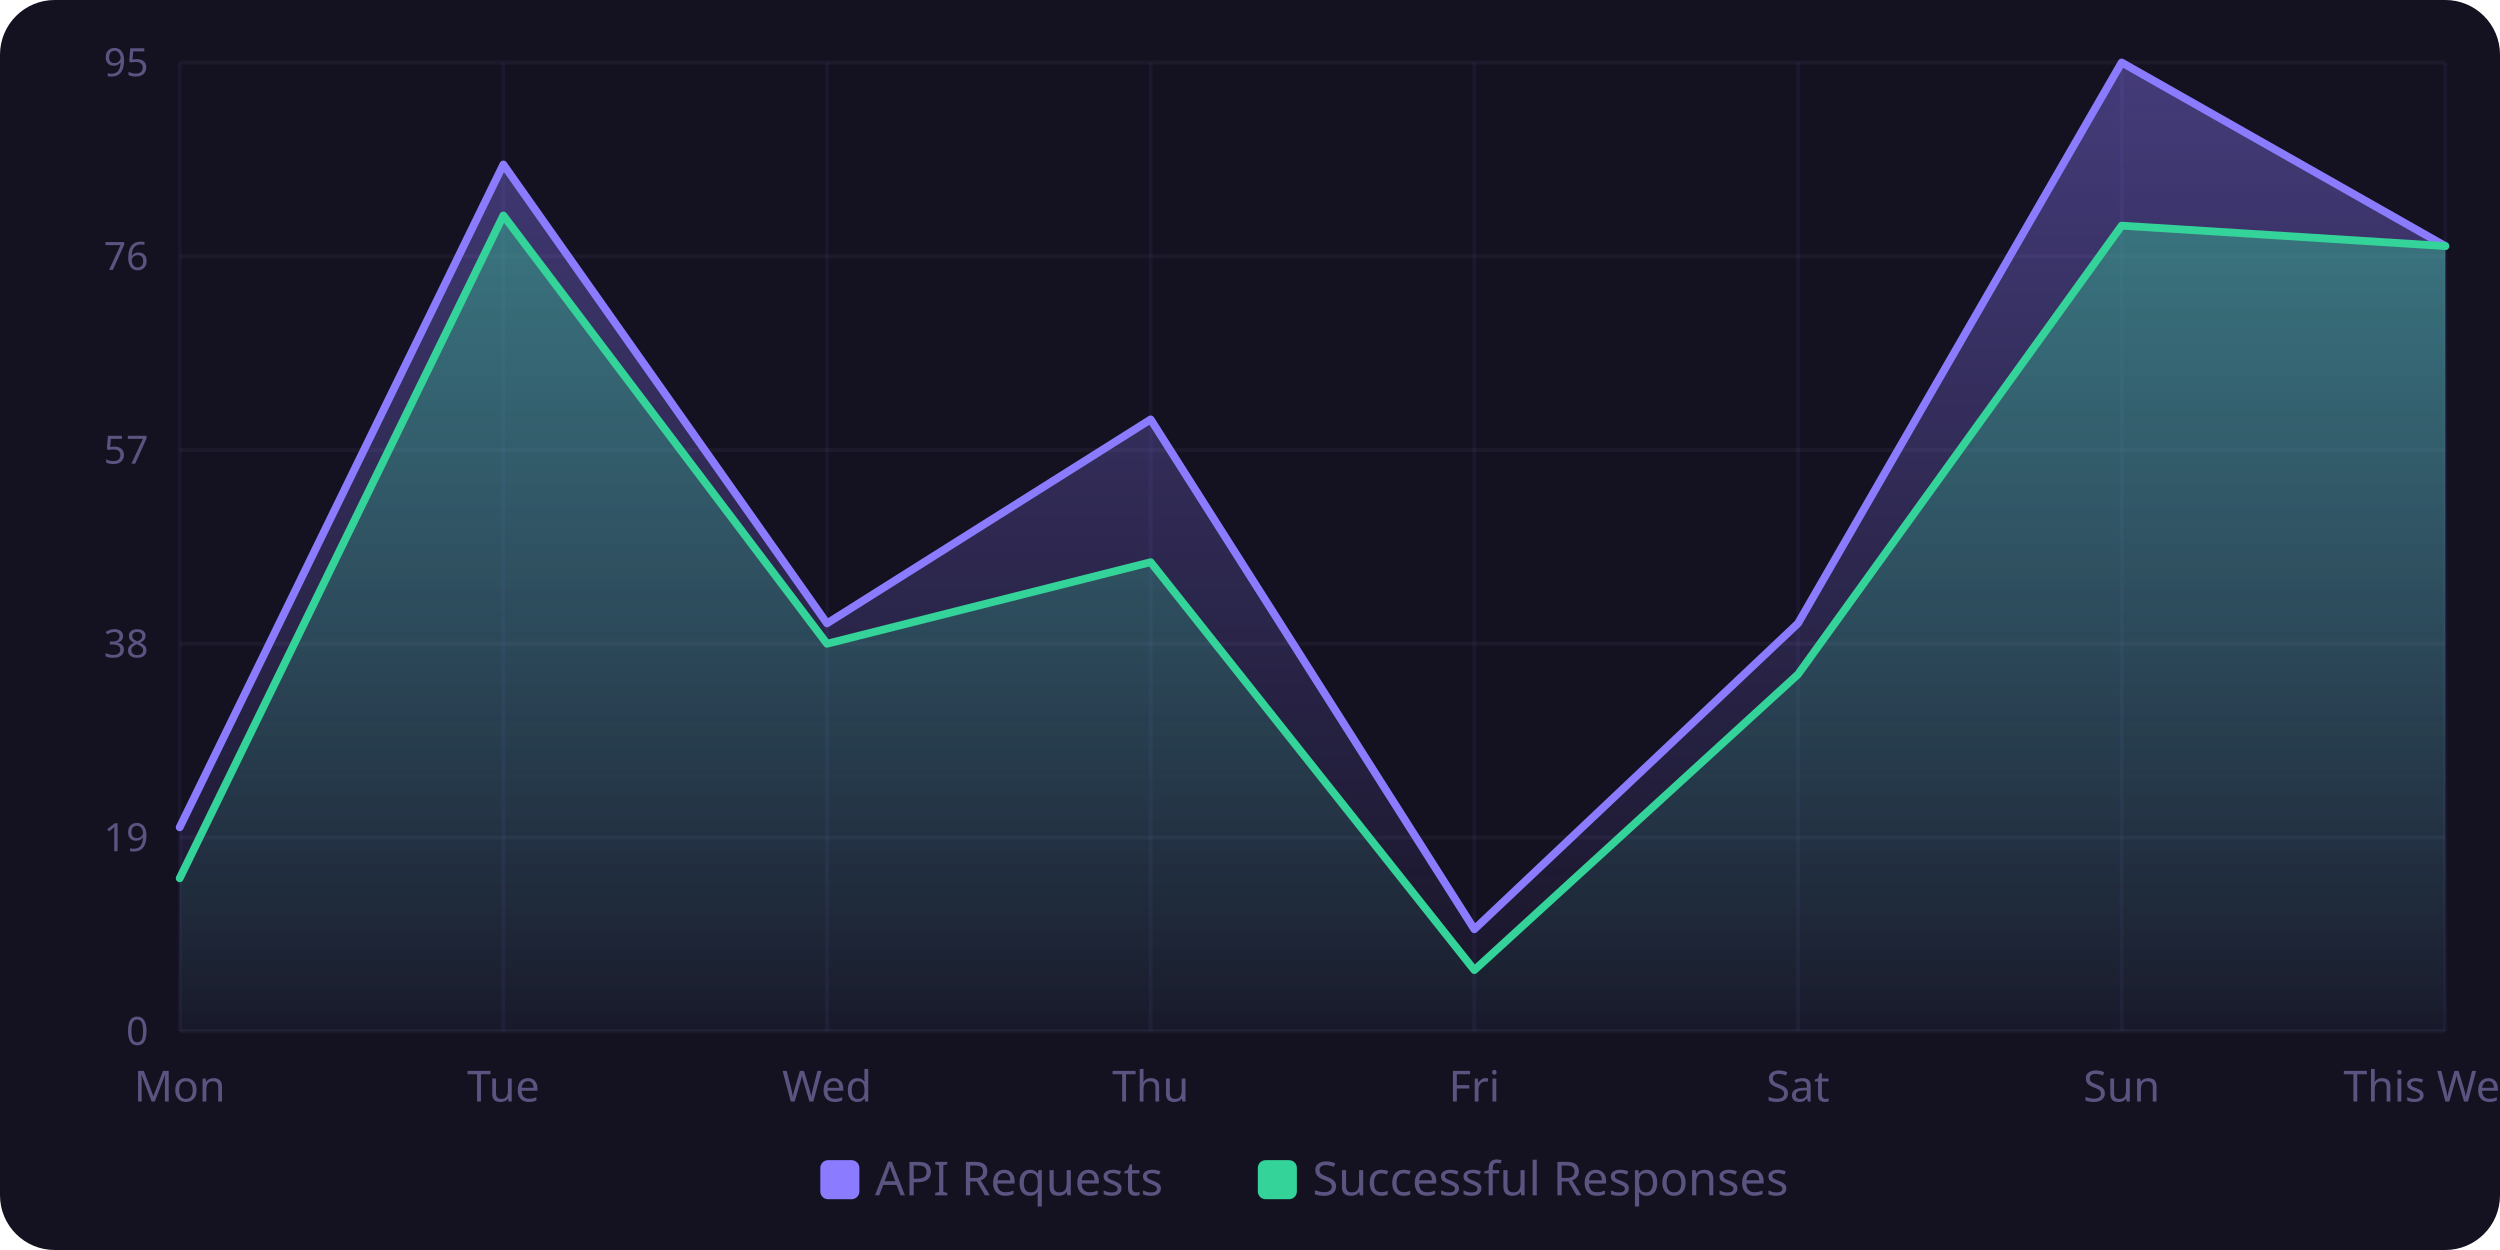
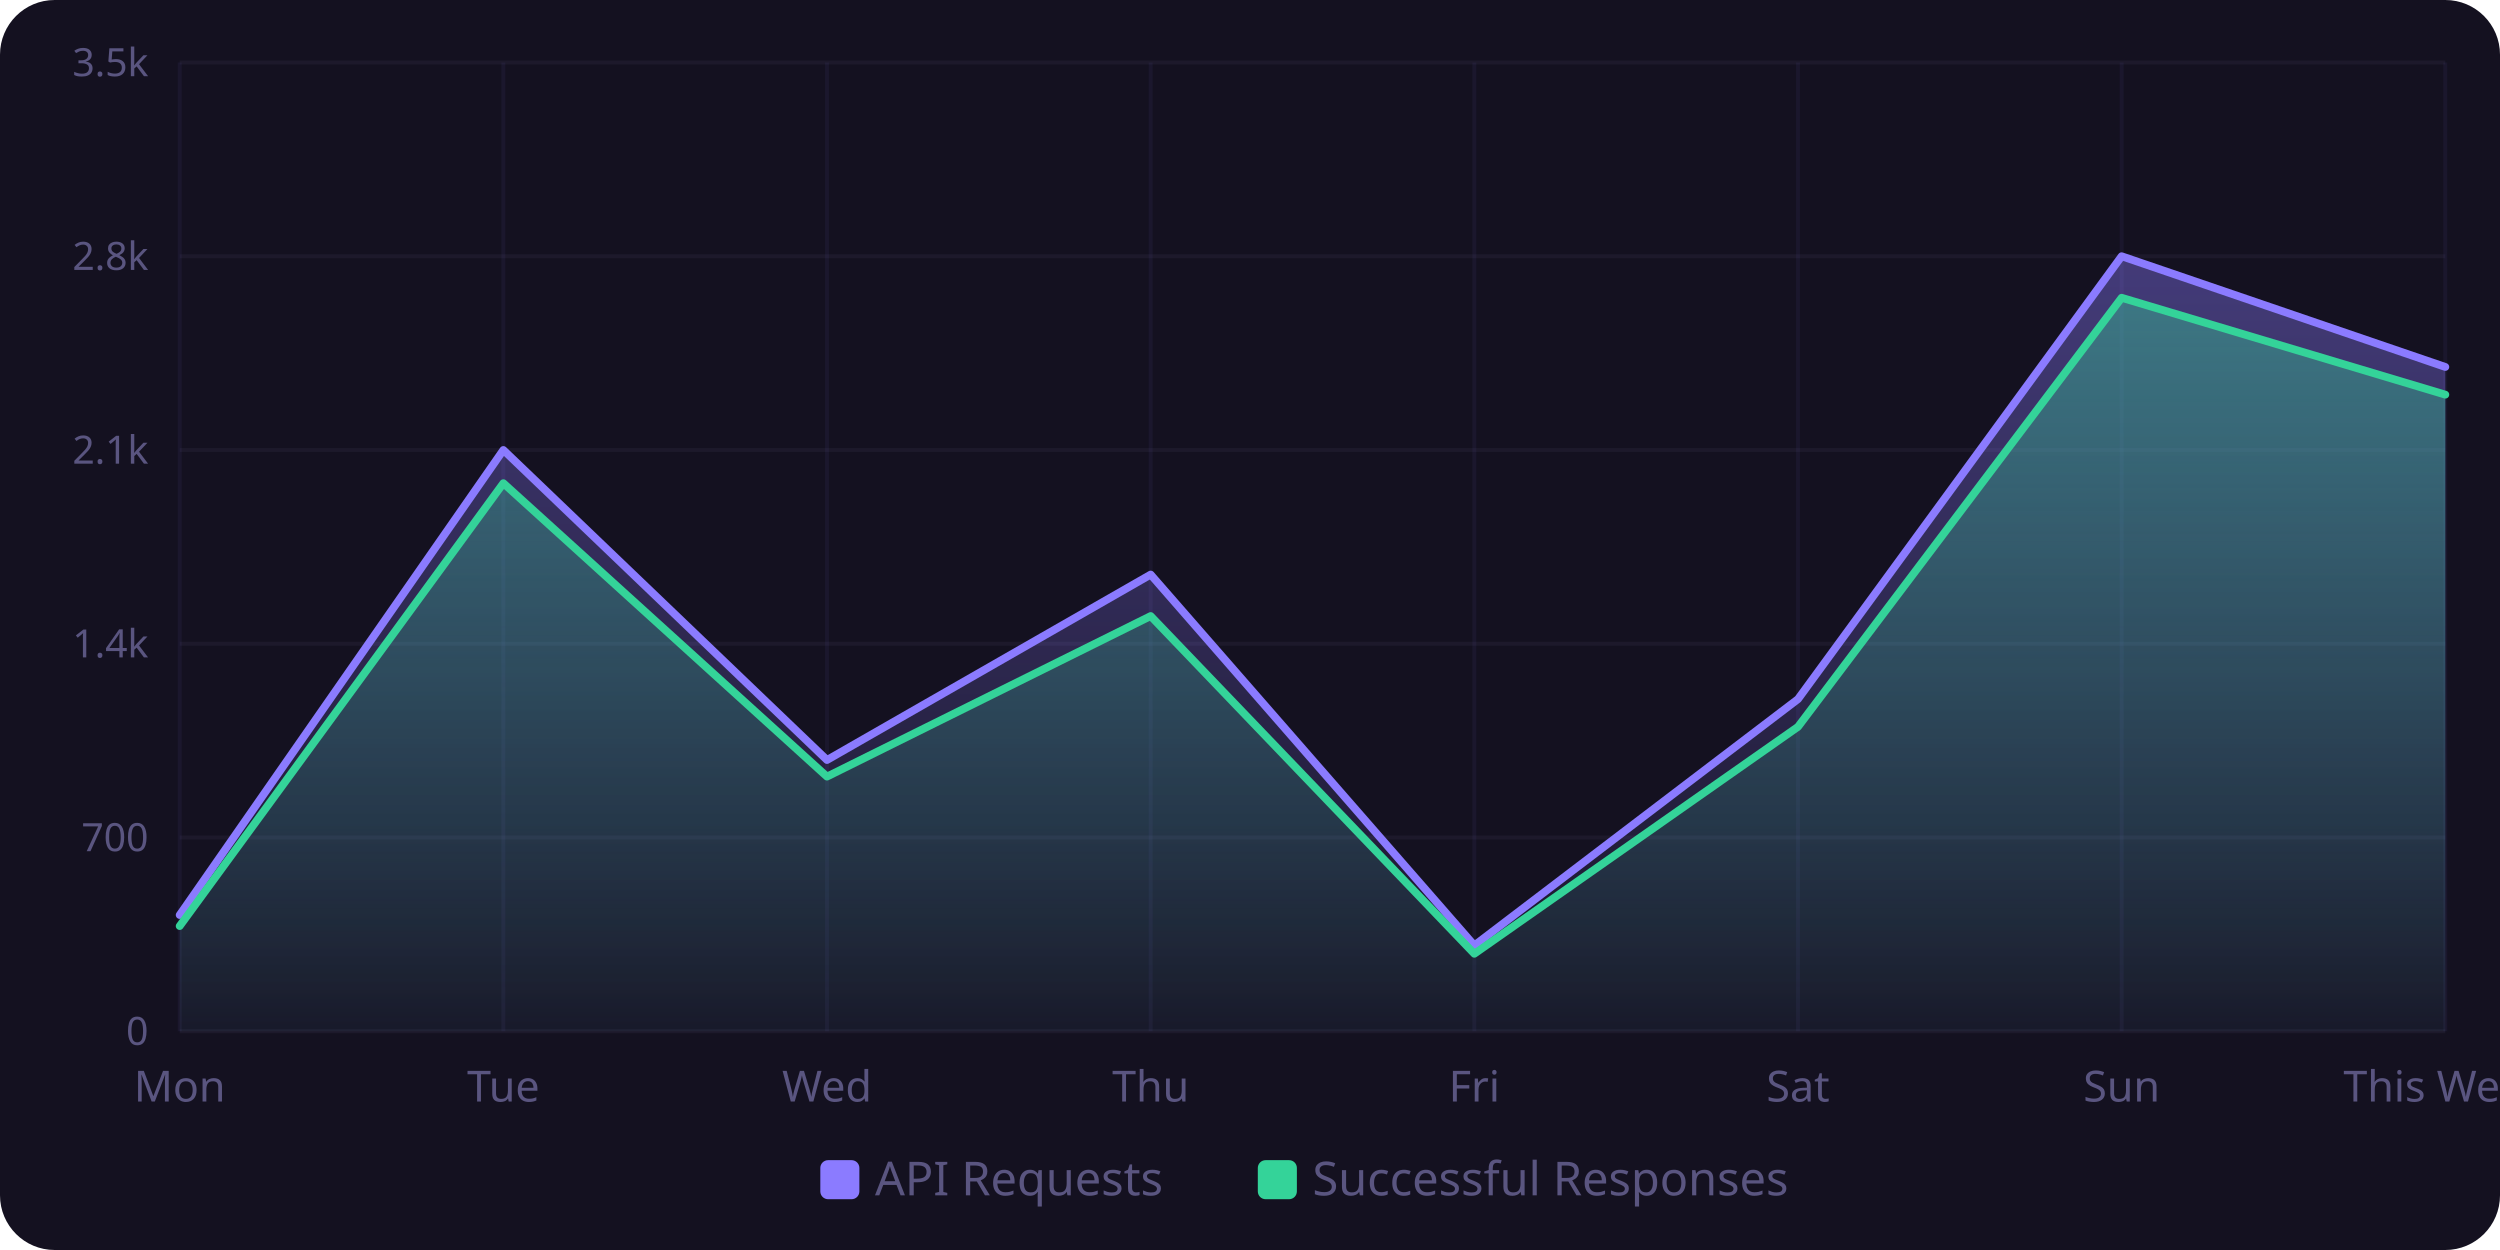
<svg xmlns="http://www.w3.org/2000/svg" width="640" height="320" viewBox="0 0 640 320">
  <rect x="0" y="0" width="640" height="320" rx="14" fill="#141120" />
  <defs>
-     <linearGradient id="pcgrad-1-amk1" x1="0" y1="0" x2="0" y2="1">
+     <linearGradient id="pcgrad-1-rlph" x1="0" y1="0" x2="0" y2="1">
      <stop offset="0%" stop-color="#8b7bff" stop-opacity="0.4" />
      <stop offset="100%" stop-color="#8b7bff" stop-opacity="0.03" />
    </linearGradient>
-     <linearGradient id="pcgrad-2-e2w0" x1="0" y1="0" x2="0" y2="1">
+     <linearGradient id="pcgrad-2-gl2g" x1="0" y1="0" x2="0" y2="1">
      <stop offset="0%" stop-color="#34d399" stop-opacity="0.4" />
      <stop offset="100%" stop-color="#34d399" stop-opacity="0.03" />
    </linearGradient>
  </defs>
  <line x1="46" y1="16" x2="626" y2="16" stroke="#5a5580" stroke-width="1" opacity="0.12" />
  <line x1="46" y1="65.6" x2="626" y2="65.6" stroke="#5a5580" stroke-width="1" opacity="0.12" />
  <line x1="46" y1="115.2" x2="626" y2="115.2" stroke="#5a5580" stroke-width="1" opacity="0.12" />
  <line x1="46" y1="164.8" x2="626" y2="164.8" stroke="#5a5580" stroke-width="1" opacity="0.12" />
  <line x1="46" y1="214.4" x2="626" y2="214.4" stroke="#5a5580" stroke-width="1" opacity="0.12" />
  <line x1="46" y1="264" x2="626" y2="264" stroke="#5a5580" stroke-width="1" opacity="0.12" />
  <line x1="46" y1="16" x2="46" y2="264" stroke="#4a4490" stroke-width="1" opacity="0.12" />
  <line x1="128.86" y1="16" x2="128.86" y2="264" stroke="#4a4490" stroke-width="1" opacity="0.12" />
  <line x1="211.71" y1="16" x2="211.71" y2="264" stroke="#4a4490" stroke-width="1" opacity="0.12" />
  <line x1="294.57" y1="16" x2="294.57" y2="264" stroke="#4a4490" stroke-width="1" opacity="0.12" />
  <line x1="377.43" y1="16" x2="377.43" y2="264" stroke="#4a4490" stroke-width="1" opacity="0.12" />
  <line x1="460.29" y1="16" x2="460.29" y2="264" stroke="#4a4490" stroke-width="1" opacity="0.12" />
  <line x1="543.14" y1="16" x2="543.14" y2="264" stroke="#4a4490" stroke-width="1" opacity="0.12" />
  <line x1="626" y1="16" x2="626" y2="264" stroke="#4a4490" stroke-width="1" opacity="0.12" />
-   <text x="38" y="19.5" font-size="10" fill="#5a5580" font-family="sans-serif" text-anchor="end">95</text>
-   <text x="38" y="69.1" font-size="10" fill="#5a5580" font-family="sans-serif" text-anchor="end">76</text>
-   <text x="38" y="118.7" font-size="10" fill="#5a5580" font-family="sans-serif" text-anchor="end">57</text>
-   <text x="38" y="168.3" font-size="10" fill="#5a5580" font-family="sans-serif" text-anchor="end">38</text>
-   <text x="38" y="217.9" font-size="10" fill="#5a5580" font-family="sans-serif" text-anchor="end">19</text>
+   <text x="38" y="19.5" font-size="10" fill="#5a5580" font-family="sans-serif" text-anchor="end">3.5k</text>
+   <text x="38" y="69.1" font-size="10" fill="#5a5580" font-family="sans-serif" text-anchor="end">2.8k</text>
+   <text x="38" y="118.7" font-size="10" fill="#5a5580" font-family="sans-serif" text-anchor="end">2.1k</text>
+   <text x="38" y="168.3" font-size="10" fill="#5a5580" font-family="sans-serif" text-anchor="end">1.4k</text>
+   <text x="38" y="217.9" font-size="10" fill="#5a5580" font-family="sans-serif" text-anchor="end">700</text>
  <text x="38" y="267.5" font-size="10" fill="#5a5580" font-family="sans-serif" text-anchor="end">0</text>
-   <path d="M46,211.79 L128.86,42.11 L211.71,159.58 L294.57,107.37 L377.43,237.89 L460.29,159.58 L543.14,16 L626,62.99 L626,264 L46,264 Z" fill="url(#pcgrad-1-amk1)" stroke="none" />
-   <path d="M46,211.79 L128.86,42.11 L211.71,159.58 L294.57,107.37 L377.43,237.89 L460.29,159.58 L543.14,16 L626,62.99" fill="none" stroke="#8b7bff" stroke-width="2" stroke-linejoin="round" stroke-linecap="round" />
-   <path d="M46,224.84 L128.86,55.16 L211.71,164.8 L294.57,143.92 L377.43,248.34 L460.29,172.63 L543.14,57.77 L626,62.99 L626,264 L46,264 Z" fill="url(#pcgrad-2-e2w0)" stroke="none" />
-   <path d="M46,224.84 L128.86,55.16 L211.71,164.8 L294.57,143.92 L377.43,248.34 L460.29,172.63 L543.14,57.77 L626,62.99" fill="none" stroke="#34d399" stroke-width="2" stroke-linejoin="round" stroke-linecap="round" />
+   <path d="M46,234.24 L128.86,115.2 L211.71,194.56 L294.57,147.09 L377.43,242.03 L460.29,178.97 L543.14,65.6 L626,93.94 L626,264 L46,264 Z" fill="url(#pcgrad-1-rlph)" stroke="none" />
+   <path d="M46,234.24 L128.86,115.2 L211.71,194.56 L294.57,147.09 L377.43,242.03 L460.29,178.97 L543.14,65.6 L626,93.94" fill="none" stroke="#8b7bff" stroke-width="2" stroke-linejoin="round" stroke-linecap="round" />
+   <path d="M46,237.07 L128.86,123.7 L211.71,198.81 L294.57,157.71 L377.43,244.16 L460.29,186.06 L543.14,76.23 L626,101.03 L626,264 L46,264 Z" fill="url(#pcgrad-2-gl2g)" stroke="none" />
+   <path d="M46,237.07 L128.86,123.7 L211.71,198.81 L294.57,157.71 L377.43,244.16 L460.29,186.06 L543.14,76.23 L626,101.03" fill="none" stroke="#34d399" stroke-width="2" stroke-linejoin="round" stroke-linecap="round" />
  <text x="46" y="282" font-size="11" fill="#5a5580" font-family="sans-serif" text-anchor="middle">Mon</text>
  <text x="128.86" y="282" font-size="11" fill="#5a5580" font-family="sans-serif" text-anchor="middle">Tue</text>
  <text x="211.71" y="282" font-size="11" fill="#5a5580" font-family="sans-serif" text-anchor="middle">Wed</text>
  <text x="294.57" y="282" font-size="11" fill="#5a5580" font-family="sans-serif" text-anchor="middle">Thu</text>
  <text x="377.43" y="282" font-size="11" fill="#5a5580" font-family="sans-serif" text-anchor="middle">Fri</text>
  <text x="460.29" y="282" font-size="11" fill="#5a5580" font-family="sans-serif" text-anchor="middle">Sat</text>
  <text x="543.14" y="282" font-size="11" fill="#5a5580" font-family="sans-serif" text-anchor="middle">Sun</text>
  <text x="626" y="282" font-size="11" fill="#5a5580" font-family="sans-serif" text-anchor="middle">This Week</text>
  <rect x="210" y="297" width="10" height="10" rx="2" fill="#8b7bff" />
  <text x="224" y="306" font-size="12" fill="#5a5580" font-family="sans-serif">API Requests</text>
  <rect x="322" y="297" width="10" height="10" rx="2" fill="#34d399" />
  <text x="336" y="306" font-size="12" fill="#5a5580" font-family="sans-serif">Successful Responses</text>
</svg>
